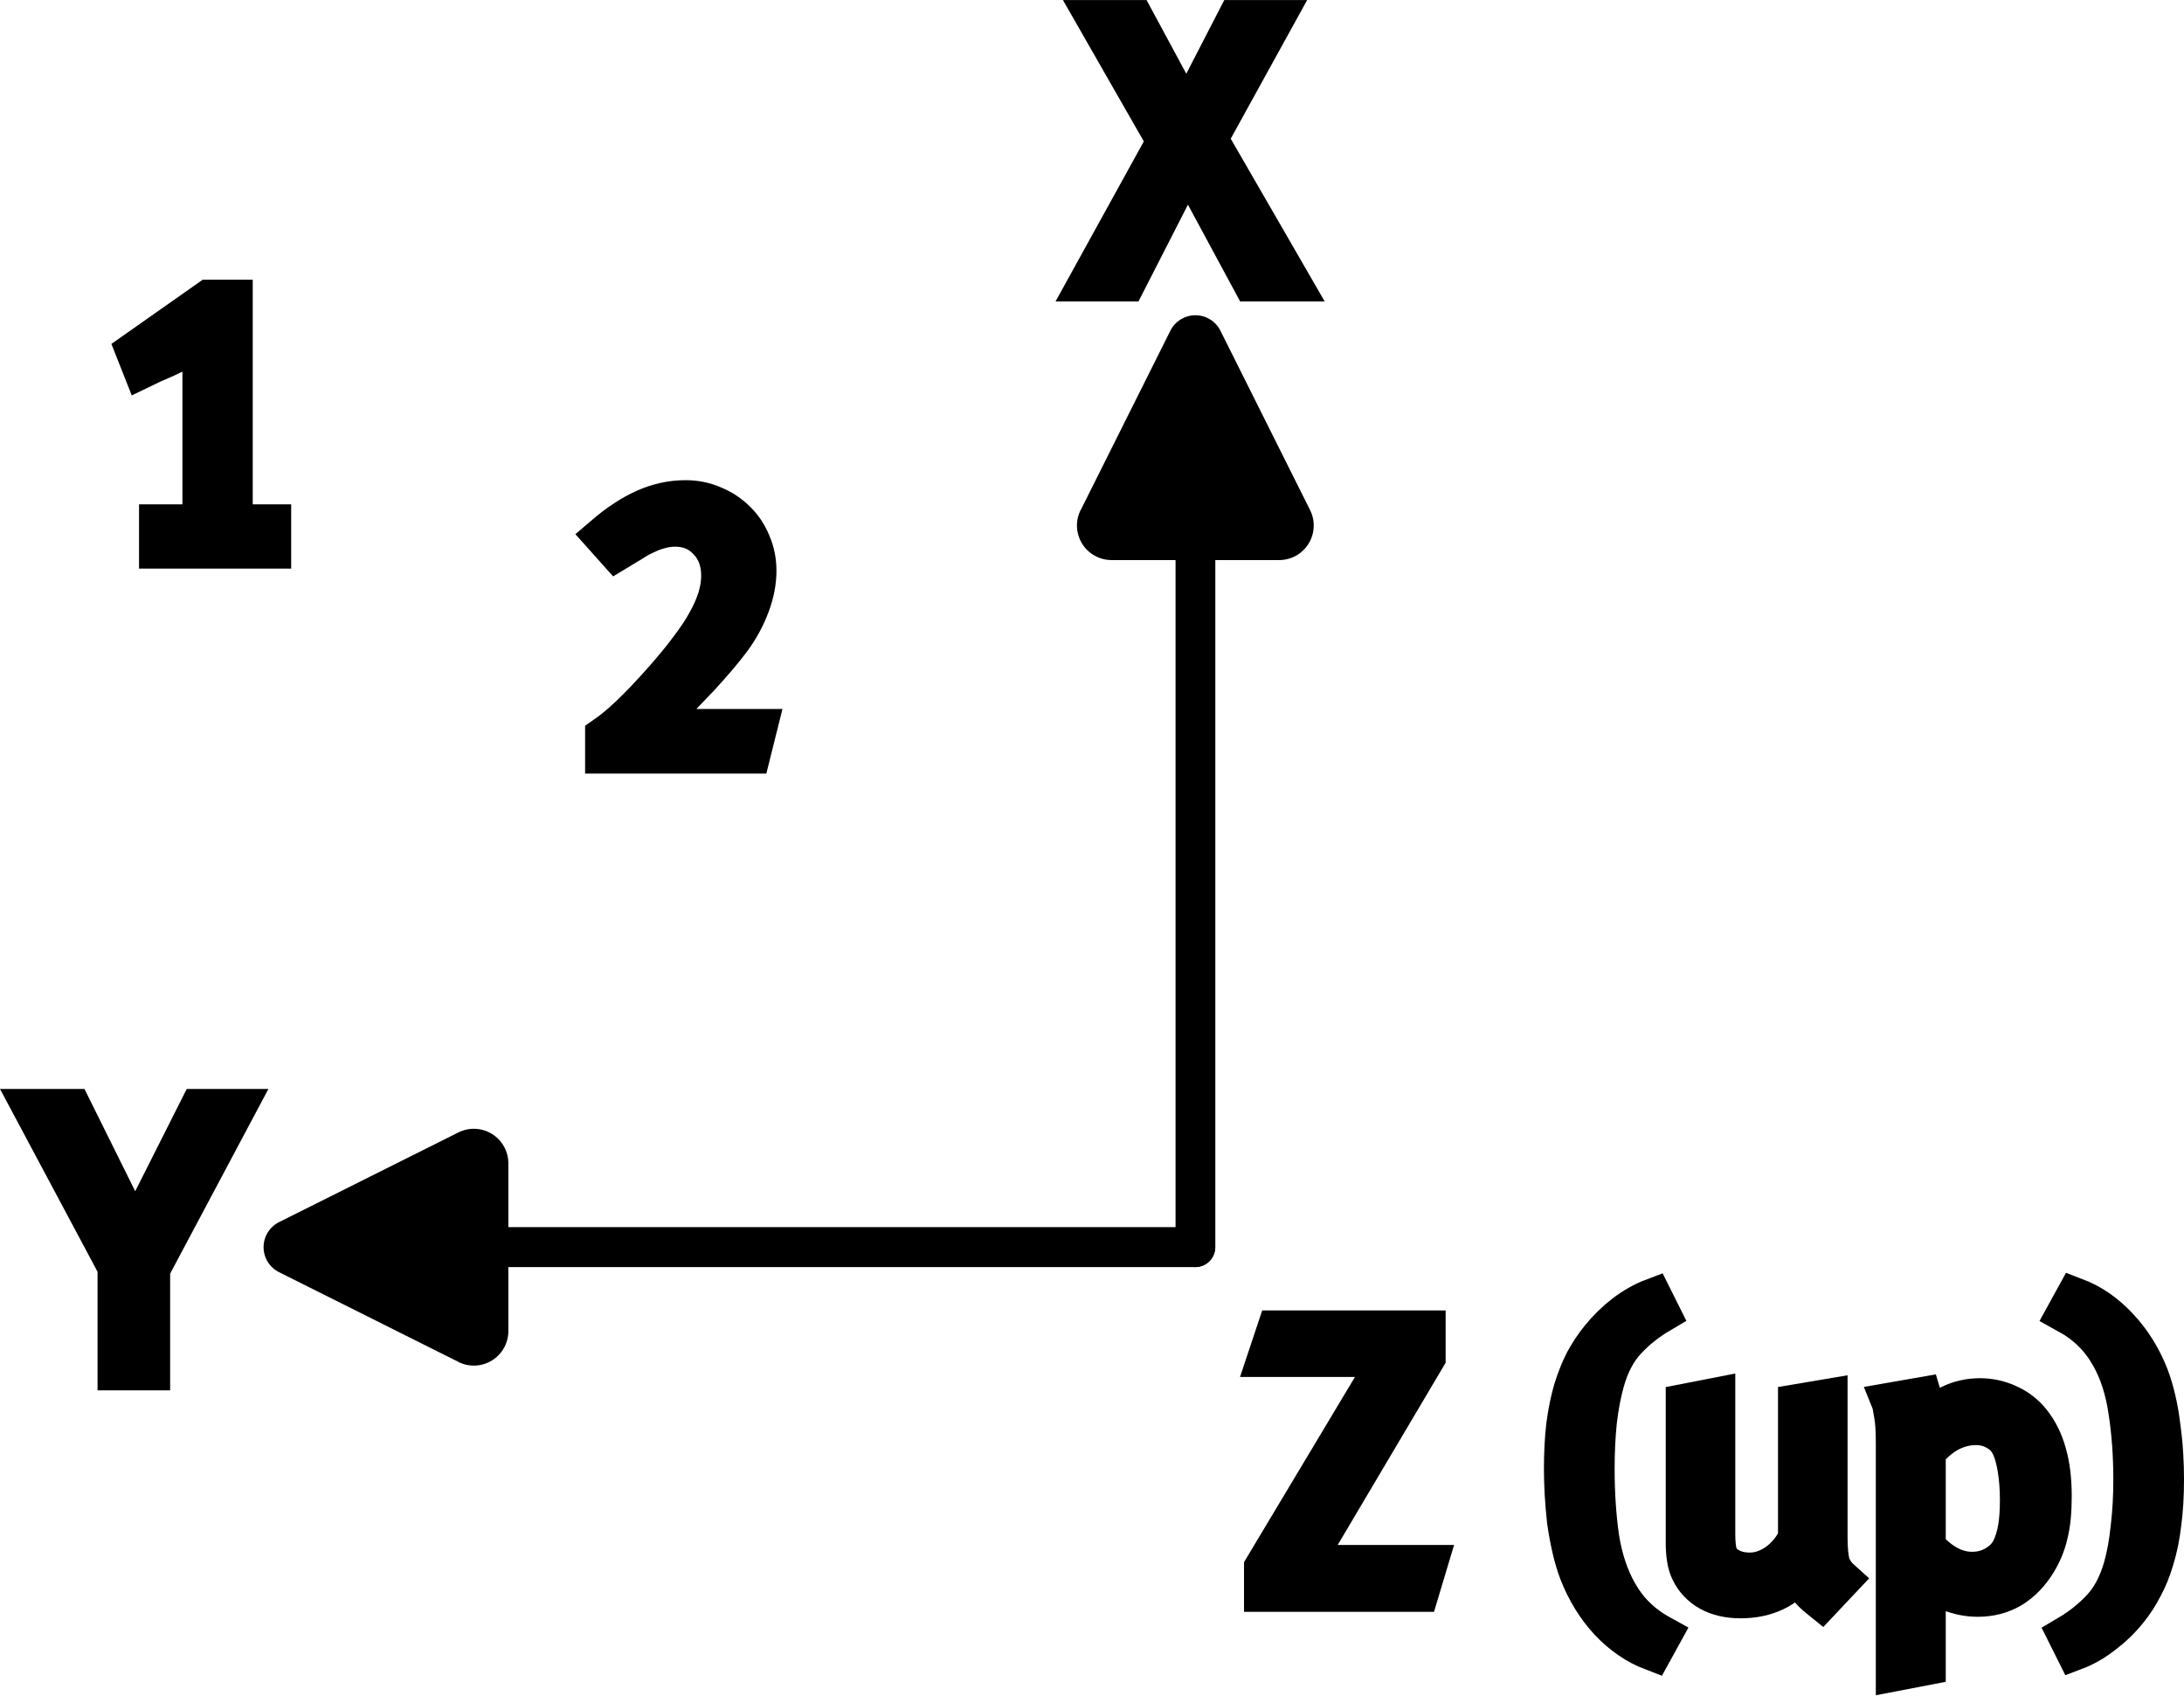
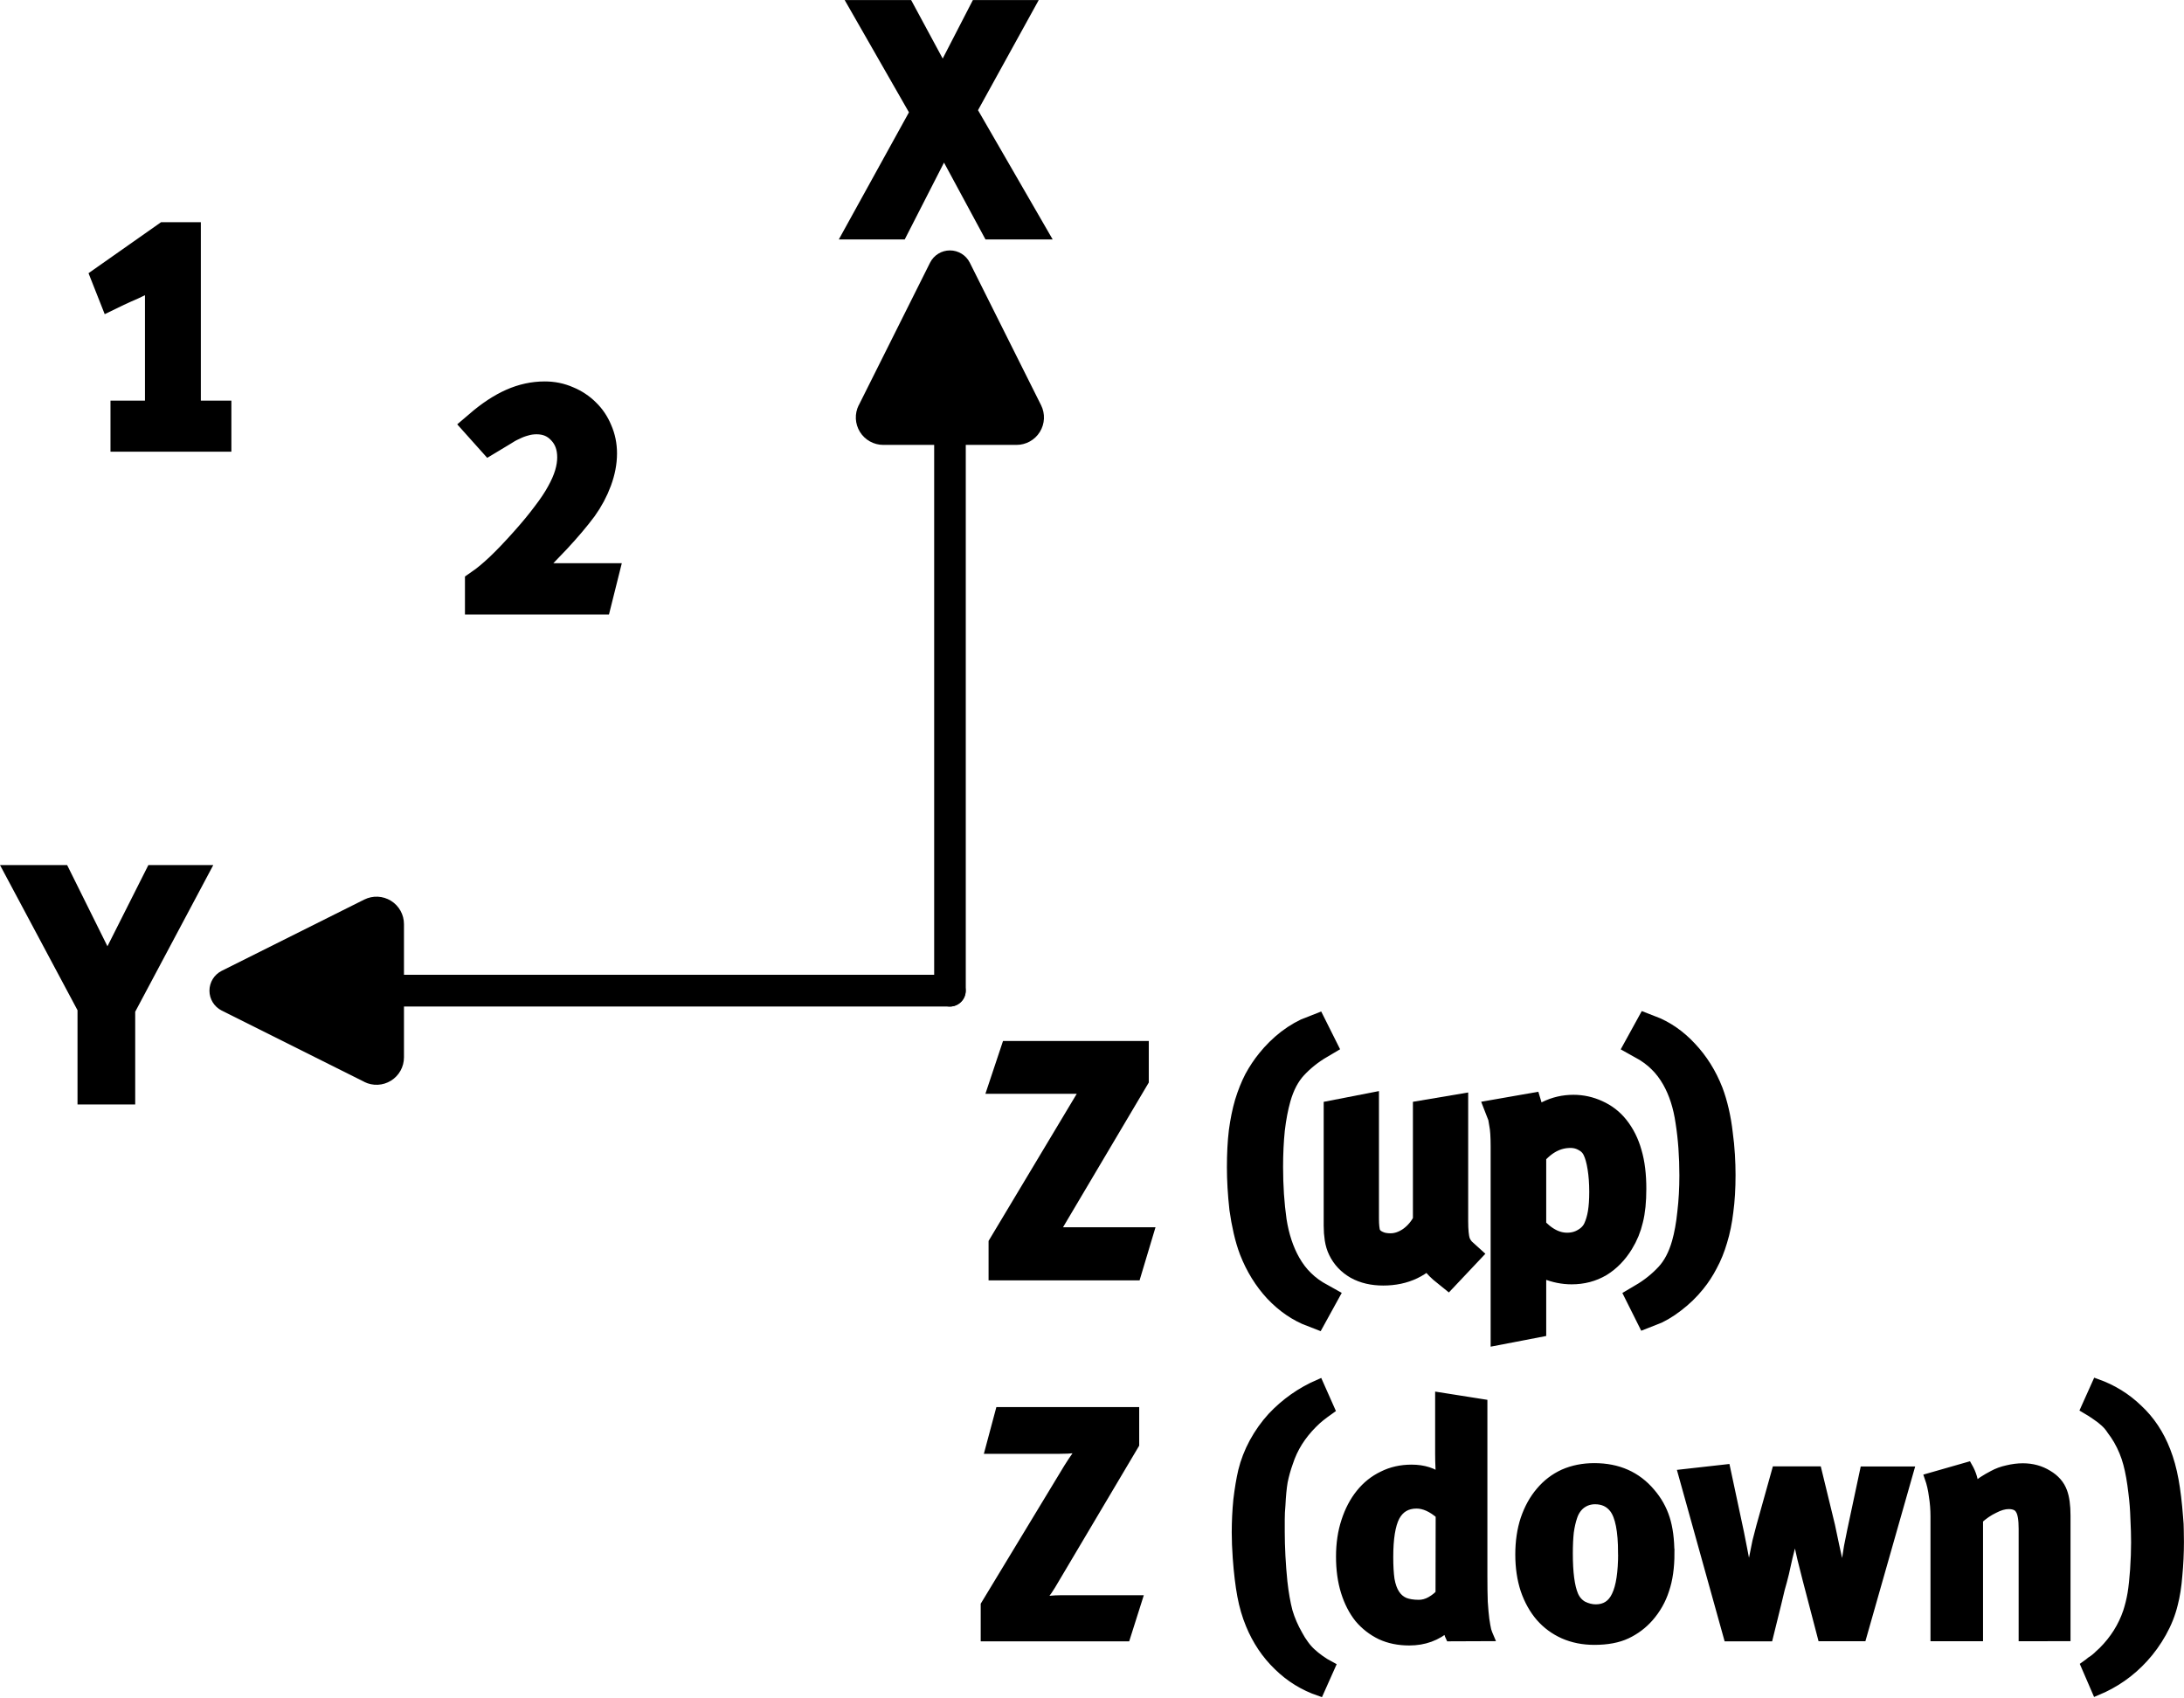
- <svg xmlns="http://www.w3.org/2000/svg" width="22.953mm" height="17.813mm" viewBox="0 0 22.953 17.813" version="1.1" id="svg5">
+ <svg xmlns="http://www.w3.org/2000/svg" width="28.884mm" height="22.449mm" viewBox="0 0 28.884 22.449" version="1.1" id="svg5">
  <defs id="defs2" />
  <g id="layer1" transform="translate(-89.03635,-126.2431)">
    <g id="path307">
      <path style="color:#000000;fill:#b58f4b;stroke-linecap:round;-inkscape-stroke:none" d="m 101.6,131.541 v 7.806" id="path3" />
      <path style="color:#000000;fill:#000000;stroke-linecap:round;-inkscape-stroke:none" d="m 101.6,131.332 a 0.21,0.21 0 0 0 -0.209,0.209 v 7.807 a 0.21,0.21 0 0 0 0.209,0.209 0.21,0.21 0 0 0 0.209,-0.209 v -7.807 a 0.21,0.21 0 0 0 -0.209,-0.209 z" id="path4" />
      <g id="g2">
        <path d="m 100.394,131.603 0.943,-1.886 a 0.294,0.294 0 0 1 0.525,0 l 0.943,1.886 a 0.363,0.363 0 0 1 -0.325,0.525 h -1.762 a 0.363,0.363 0 0 1 -0.325,-0.525 z" style="color:#000000;fill:#000000;fill-rule:evenodd;-inkscape-stroke:none" id="path2" />
      </g>
    </g>
    <g id="path307-9">
      <path style="color:#000000;fill:#b58f4b;stroke-linecap:round;-inkscape-stroke:none" d="m 93.792,139.347 h 7.806" id="path6" />
      <path style="color:#000000;fill:#000000;stroke-linecap:round;-inkscape-stroke:none" d="m 93.793,139.137 a 0.21,0.21 0 0 0 -0.211,0.211 0.21,0.21 0 0 0 0.211,0.209 h 7.805 a 0.21,0.21 0 0 0 0.209,-0.209 0.21,0.21 0 0 0 -0.209,-0.211 z" id="path7" />
      <g id="g5">
        <path d="m 93.854,140.553 -1.886,-0.943 a 0.294,0.294 0 0 1 0,-0.525 l 1.886,-0.943 a 0.363,0.363 0 0 1 0.525,0.325 v 1.762 a 0.363,0.363 0 0 1 -0.525,0.325 z" style="color:#000000;fill:#000000;fill-rule:evenodd;-inkscape-stroke:none" id="path5" />
      </g>
    </g>
    <g aria-label="X" id="text2216" style="font-size:4px;font-family:'Meta Offc Pro';-inkscape-font-specification:'Meta Offc Pro';stroke:#000000;stroke-width:0.423;stroke-linecap:round">
      <path d="m 102.196,129.199 -0.68,-1.26 -0.644,1.26 h -0.384 l 0.812,-1.472 -0.728,-1.272 h 0.388 l 0.548,1.016 0.524,-1.016 h 0.384 l -0.688,1.248 0.864,1.496 z" id="path2693" />
    </g>
    <g aria-label="Y" id="text2270" style="font-size:4px;font-family:'Meta Offc Pro';-inkscape-font-specification:'Meta Offc Pro';stroke:#000000;stroke-width:0.423;stroke-linecap:round">
      <path d="m 90.613,139.573 v 1.068 h -0.34 v -1.088 l -0.884,-1.656 h 0.404 l 0.52,1.048 0.14,0.308 q 0.008,-0.024 0.048,-0.112 0.044,-0.092 0.1,-0.196 l 0.528,-1.048 h 0.376 z" id="path2696" />
    </g>
    <g aria-label="Z (up)" id="text2636" style="font-size:4px;font-family:'Meta Offc Pro';-inkscape-font-specification:'Meta Offc Pro';stroke:#000000;stroke-width:0.423;stroke-linecap:round">
      <path d="m 103.95,142.968 h -1.628 v -0.252 l 1.172,-1.956 q 0.068,-0.116 0.116,-0.18 0.048,-0.068 0.06,-0.084 -0.02,0 -0.096,0.004 -0.076,0 -0.188,0 h -1.024 l 0.092,-0.276 h 1.564 v 0.28 l -1.14,1.924 q -0.06,0.104 -0.108,0.176 -0.048,0.072 -0.06,0.088 0.02,0 0.084,0 0.068,-0.004 0.152,-0.004 h 1.088 z" id="path2699" />
      <path d="m 106.406,143.588 q -0.252,-0.096 -0.456,-0.312 -0.2,-0.216 -0.316,-0.512 -0.044,-0.116 -0.076,-0.256 -0.032,-0.14 -0.052,-0.284 -0.016,-0.144 -0.024,-0.28 -0.008,-0.14 -0.008,-0.26 0,-0.26 0.024,-0.464 0.028,-0.208 0.076,-0.372 0.052,-0.168 0.12,-0.3 0.072,-0.132 0.16,-0.24 0.112,-0.14 0.256,-0.252 0.148,-0.112 0.296,-0.168 l 0.076,0.152 q -0.204,0.12 -0.356,0.284 -0.152,0.164 -0.228,0.432 -0.052,0.184 -0.08,0.42 -0.024,0.236 -0.024,0.5 0,0.388 0.048,0.724 0.052,0.332 0.192,0.58 0.084,0.148 0.192,0.252 0.108,0.108 0.268,0.196 z" id="path2701" />
      <path d="m 108.178,143.052 q -0.1,-0.08 -0.148,-0.148 -0.048,-0.072 -0.068,-0.172 -0.228,0.304 -0.632,0.304 -0.192,0 -0.328,-0.076 -0.132,-0.076 -0.196,-0.208 -0.028,-0.056 -0.04,-0.132 -0.012,-0.076 -0.012,-0.164 v -1.464 l 0.308,-0.06 v 1.432 q 0,0.14 0.024,0.216 0.028,0.072 0.096,0.12 0.048,0.032 0.112,0.052 0.064,0.016 0.132,0.016 0.148,0 0.288,-0.096 0.14,-0.1 0.22,-0.264 v -1.412 l 0.308,-0.052 v 1.452 q 0,0.188 0.028,0.284 0.032,0.092 0.108,0.16 z" id="path2703" />
      <path d="m 110.598,141.968 q 0,0.24 -0.04,0.396 -0.036,0.156 -0.12,0.292 -0.108,0.176 -0.264,0.272 -0.156,0.092 -0.352,0.092 -0.152,0 -0.3,-0.06 -0.144,-0.064 -0.248,-0.172 v 0.952 l -0.312,0.06 v -2.392 q 0,-0.204 -0.02,-0.304 -0.016,-0.104 -0.024,-0.124 l 0.32,-0.056 q 0.004,0.012 0.012,0.084 0.008,0.072 0.008,0.22 0.248,-0.292 0.588,-0.292 0.152,0 0.292,0.064 0.144,0.064 0.24,0.184 0.112,0.14 0.164,0.328 0.056,0.188 0.056,0.456 z m -0.332,0.04 q 0,-0.18 -0.024,-0.328 -0.024,-0.152 -0.068,-0.244 -0.048,-0.104 -0.148,-0.16 -0.1,-0.06 -0.22,-0.06 -0.3,0 -0.532,0.28 v 1.004 q 0.228,0.26 0.488,0.26 0.14,0 0.252,-0.068 0.116,-0.068 0.168,-0.18 0.044,-0.096 0.064,-0.216 0.02,-0.12 0.02,-0.288 z" id="path2705" />
      <path d="m 111.778,141.784 q 0,0.26 -0.028,0.468 -0.024,0.204 -0.076,0.372 -0.048,0.164 -0.12,0.296 -0.068,0.132 -0.156,0.24 -0.112,0.14 -0.26,0.252 -0.144,0.112 -0.292,0.168 l -0.076,-0.152 q 0.204,-0.12 0.356,-0.284 0.152,-0.164 0.228,-0.432 0.052,-0.184 0.076,-0.42 0.028,-0.236 0.028,-0.5 0,-0.388 -0.052,-0.72 -0.048,-0.336 -0.188,-0.584 -0.084,-0.148 -0.192,-0.252 -0.108,-0.108 -0.268,-0.196 l 0.088,-0.16 q 0.252,0.096 0.452,0.312 0.204,0.216 0.32,0.512 0.044,0.116 0.076,0.256 0.032,0.14 0.048,0.284 0.02,0.144 0.028,0.284 0.008,0.136 0.008,0.256 z" id="path2707" />
+       <path style="font-weight:bold;font-size:17.639px;-inkscape-font-specification:'Meta Offc Pro Bold';stroke-width:0.121" d="m 103.926,147.893 h -1.859 v -0.42 l 1.097,-1.812 q 0.056,-0.09 0.111,-0.167 0.056,-0.081 0.073,-0.103 -0.021,0.005 -0.103,0.013 -0.081,0.009 -0.201,0.009 h -0.917 l 0.133,-0.497 h 1.782 v 0.433 l -1.105,1.863 q -0.043,0.073 -0.094,0.133 -0.047,0.06 -0.06,0.077 0.026,-0.005 0.12,-0.009 0.094,-0.009 0.176,-0.009 h 1.002 z m 2.561,0.724 q -0.313,-0.107 -0.548,-0.338 -0.236,-0.227 -0.368,-0.548 -0.073,-0.176 -0.111,-0.381 -0.039,-0.21 -0.06,-0.501 -0.013,-0.184 -0.013,-0.334 0,-0.218 0.021,-0.433 0.026,-0.218 0.064,-0.381 0.047,-0.193 0.146,-0.377 0.103,-0.188 0.24,-0.338 0.266,-0.283 0.621,-0.437 l 0.15,0.338 q -0.09,0.064 -0.133,0.099 -0.043,0.034 -0.099,0.09 -0.111,0.111 -0.193,0.24 -0.081,0.129 -0.129,0.278 -0.043,0.12 -0.069,0.248 -0.021,0.124 -0.03,0.313 -0.009,0.094 -0.009,0.184 v 0.167 q 0,0.146 0.009,0.321 0.009,0.171 0.026,0.338 0.026,0.231 0.069,0.394 0.047,0.158 0.133,0.308 0.039,0.073 0.081,0.129 0.043,0.06 0.094,0.107 0.051,0.047 0.111,0.09 0.064,0.047 0.146,0.09 z m 1.726,-0.724 q -0.021,-0.043 -0.034,-0.129 -0.21,0.184 -0.505,0.184 -0.21,0 -0.377,-0.077 -0.167,-0.081 -0.287,-0.223 -0.116,-0.146 -0.18,-0.351 -0.064,-0.206 -0.064,-0.463 0,-0.257 0.069,-0.467 0.069,-0.214 0.193,-0.368 0.124,-0.154 0.296,-0.236 0.171,-0.086 0.381,-0.086 0.236,0 0.39,0.124 -0.009,-0.034 -0.013,-0.129 -0.005,-0.099 -0.005,-0.197 v -0.754 l 0.57,0.09 v 2.279 q 0,0.201 0.005,0.343 0.009,0.137 0.021,0.231 0.013,0.09 0.026,0.146 0.017,0.051 0.03,0.081 z m -0.129,-1.615 q -0.163,-0.141 -0.313,-0.141 -0.193,0 -0.283,0.167 -0.086,0.167 -0.086,0.535 0,0.176 0.017,0.296 0.021,0.12 0.069,0.193 0.047,0.073 0.124,0.107 0.077,0.03 0.188,0.03 0.081,0 0.158,-0.043 0.081,-0.047 0.124,-0.099 z m 3.037,0.51 q 0,0.283 -0.069,0.484 -0.064,0.201 -0.206,0.364 -0.124,0.141 -0.296,0.223 -0.171,0.081 -0.428,0.081 -0.223,0 -0.407,-0.081 -0.18,-0.081 -0.308,-0.227 -0.129,-0.15 -0.201,-0.36 -0.069,-0.21 -0.069,-0.467 0,-0.257 0.069,-0.467 0.073,-0.214 0.201,-0.364 0.129,-0.154 0.308,-0.236 0.184,-0.081 0.407,-0.081 0.467,0 0.745,0.33 0.133,0.154 0.193,0.343 0.06,0.188 0.06,0.458 z m -0.625,-0.005 q 0,-0.437 -0.116,-0.587 -0.09,-0.116 -0.248,-0.116 -0.103,0 -0.184,0.06 -0.077,0.06 -0.111,0.163 -0.03,0.086 -0.047,0.206 -0.013,0.12 -0.013,0.283 0,0.381 0.073,0.553 0.039,0.09 0.12,0.137 0.086,0.043 0.171,0.043 0.188,0 0.27,-0.176 0.086,-0.176 0.086,-0.565 z m 3.165,1.109 h -0.527 l -0.197,-0.754 q -0.034,-0.133 -0.069,-0.274 -0.034,-0.146 -0.056,-0.257 l -0.034,-0.218 q -0.005,0.034 -0.009,0.064 l -0.009,0.056 q -0.005,0.026 -0.013,0.064 -0.009,0.038 -0.021,0.099 -0.017,0.073 -0.043,0.171 -0.021,0.099 -0.047,0.21 -0.026,0.107 -0.056,0.21 -0.026,0.103 -0.043,0.18 l -0.111,0.45 h -0.535 l -0.6,-2.155 0.57,-0.064 0.18,0.844 q 0.017,0.086 0.038,0.193 0.021,0.103 0.039,0.201 0.017,0.099 0.03,0.18 0.013,0.077 0.017,0.107 0.009,-0.064 0.026,-0.154 0.017,-0.094 0.038,-0.197 0.021,-0.107 0.043,-0.214 0.026,-0.107 0.051,-0.197 l 0.206,-0.737 h 0.54 l 0.176,0.724 q 0.03,0.137 0.056,0.266 0.03,0.129 0.051,0.231 0.021,0.103 0.034,0.18 0.017,0.073 0.021,0.099 0.005,-0.034 0.013,-0.111 0.013,-0.077 0.03,-0.176 0.017,-0.103 0.034,-0.214 0.021,-0.111 0.043,-0.214 l 0.167,-0.784 h 0.591 z m 2.133,0 v -1.426 q 0,-0.188 -0.043,-0.253 -0.038,-0.069 -0.15,-0.069 -0.086,0 -0.193,0.056 -0.107,0.051 -0.206,0.141 v 1.551 h -0.574 v -1.589 q 0,-0.141 -0.021,-0.27 -0.017,-0.133 -0.056,-0.244 l 0.51,-0.146 q 0.081,0.141 0.081,0.274 0.064,-0.047 0.12,-0.086 0.06,-0.039 0.133,-0.077 0.086,-0.047 0.188,-0.069 0.107,-0.026 0.206,-0.026 0.184,0 0.33,0.09 0.146,0.086 0.197,0.227 0.043,0.116 0.043,0.313 v 1.602 z m 2.065,-1.255 q 0,0.223 -0.021,0.445 -0.017,0.218 -0.06,0.381 -0.047,0.193 -0.15,0.377 -0.103,0.184 -0.24,0.334 -0.261,0.287 -0.625,0.437 l -0.146,-0.338 q 0.043,-0.03 0.073,-0.056 0.034,-0.021 0.06,-0.043 0.026,-0.021 0.047,-0.043 0.021,-0.021 0.051,-0.047 0.227,-0.227 0.326,-0.518 0.038,-0.116 0.06,-0.244 0.021,-0.129 0.034,-0.317 0.013,-0.193 0.013,-0.36 0,-0.141 -0.009,-0.313 -0.005,-0.176 -0.026,-0.338 -0.026,-0.231 -0.069,-0.39 -0.043,-0.163 -0.129,-0.313 -0.043,-0.073 -0.086,-0.128 -0.038,-0.06 -0.09,-0.107 -0.051,-0.047 -0.116,-0.09 -0.06,-0.043 -0.141,-0.09 l 0.15,-0.334 q 0.313,0.111 0.548,0.338 0.24,0.223 0.368,0.553 0.069,0.176 0.107,0.386 0.038,0.206 0.06,0.497 0.009,0.09 0.009,0.171 z" id="text1" aria-label="Z (down)" />
    </g>
    <path d="m 90.709,132.006 v -0.252 h 0.456 v -1.984 q -0.012,0.008 -0.044,0.032 -0.032,0.02 -0.076,0.048 -0.04,0.028 -0.088,0.056 -0.044,0.028 -0.088,0.048 -0.04,0.02 -0.092,0.044 -0.052,0.024 -0.1,0.044 -0.048,0.02 -0.088,0.04 -0.04,0.016 -0.056,0.024 l -0.068,-0.172 0.768,-0.54 h 0.248 v 2.36 h 0.404 v 0.252 z" id="text7" style="font-size:4px;font-family:'Meta Offc Pro';-inkscape-font-specification:'Meta Offc Pro';stroke:#000000;stroke-width:0.423;stroke-linecap:round" aria-label="1" />
    <path d="m 96.925,134.16 h -1.528 v -0.18 q 0.116,-0.08 0.26,-0.216 0.148,-0.14 0.34,-0.356 0.164,-0.184 0.28,-0.34 0.12,-0.156 0.192,-0.288 0.076,-0.136 0.112,-0.256 0.036,-0.12 0.036,-0.232 0,-0.224 -0.136,-0.368 -0.136,-0.148 -0.348,-0.148 -0.088,0 -0.168,0.024 -0.076,0.02 -0.148,0.056 -0.072,0.032 -0.144,0.08 -0.072,0.044 -0.152,0.092 l -0.136,-0.152 q 0.224,-0.192 0.432,-0.284 0.208,-0.092 0.424,-0.092 0.156,0 0.292,0.06 0.136,0.056 0.236,0.156 0.1,0.096 0.156,0.232 0.06,0.136 0.06,0.292 0,0.172 -0.068,0.356 -0.068,0.184 -0.188,0.352 -0.14,0.188 -0.352,0.416 -0.1,0.104 -0.192,0.2 -0.092,0.096 -0.172,0.172 -0.076,0.076 -0.132,0.124 -0.056,0.048 -0.08,0.06 0.032,-0.004 0.136,-0.008 0.104,-0.008 0.204,-0.008 h 0.848 z" id="text8" style="font-size:4px;font-family:'Meta Offc Pro';-inkscape-font-specification:'Meta Offc Pro';stroke:#000000;stroke-width:0.423;stroke-linecap:round" aria-label="2" />
  </g>
</svg>
